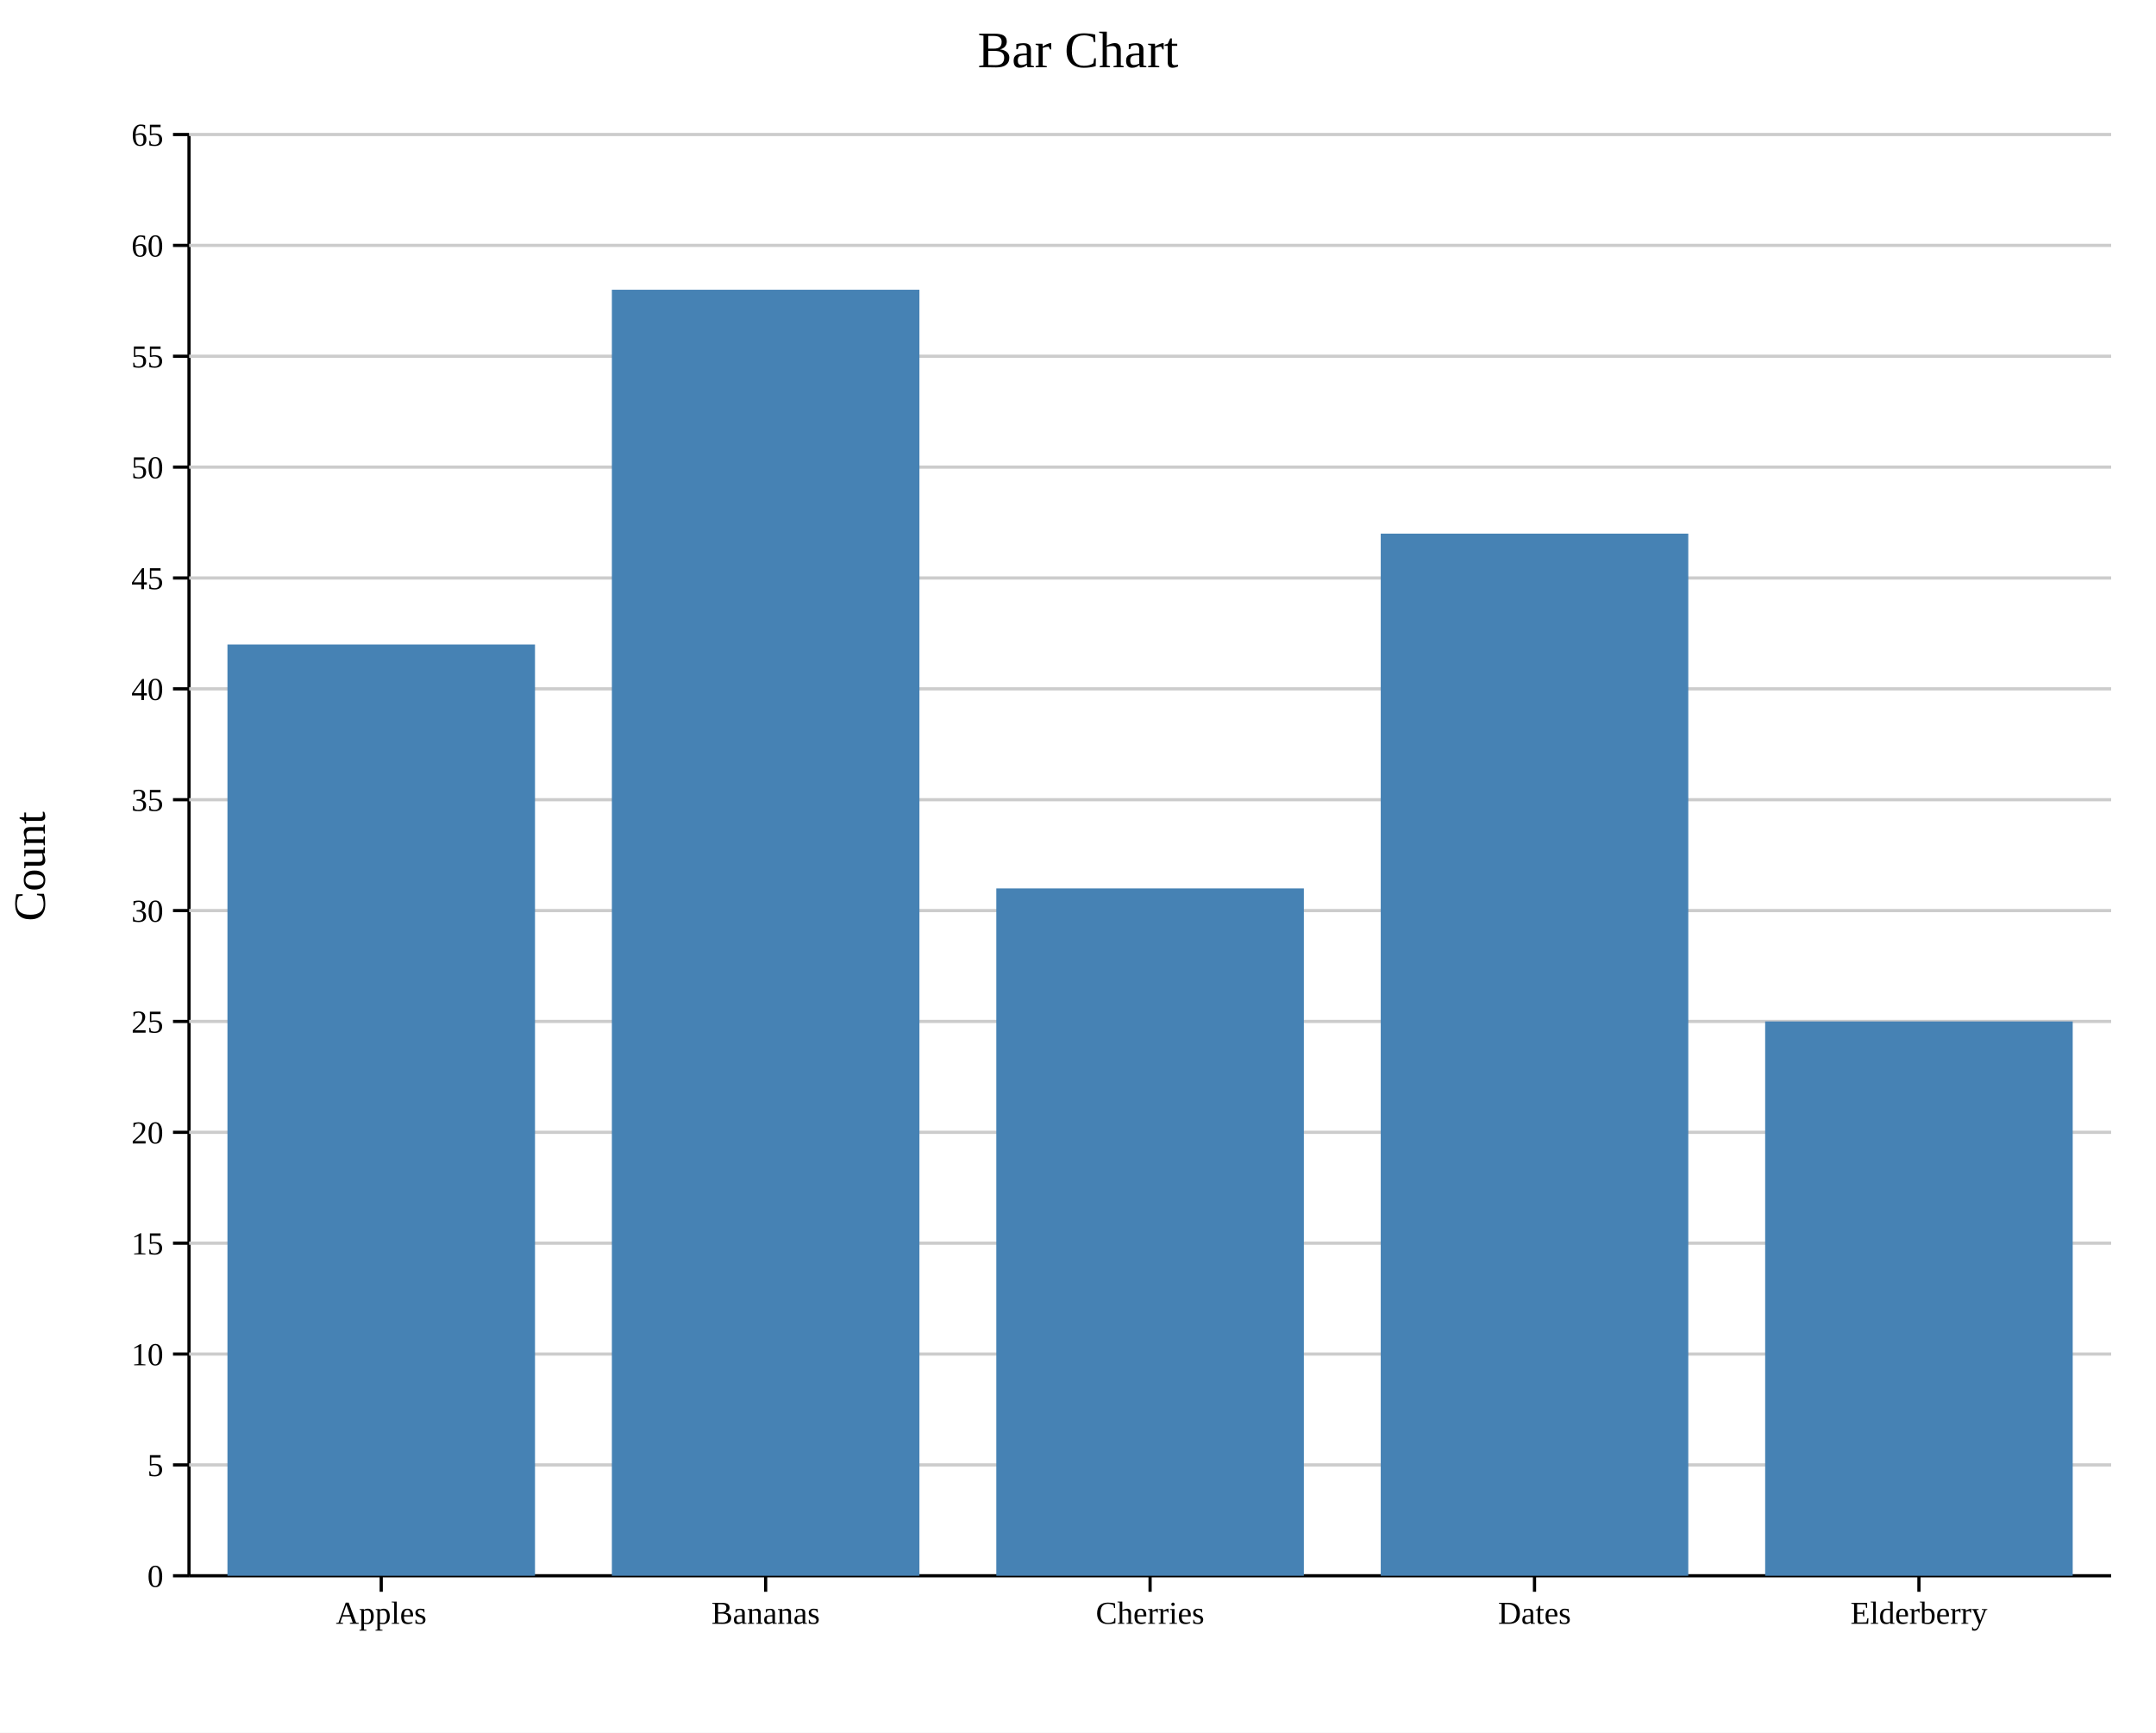
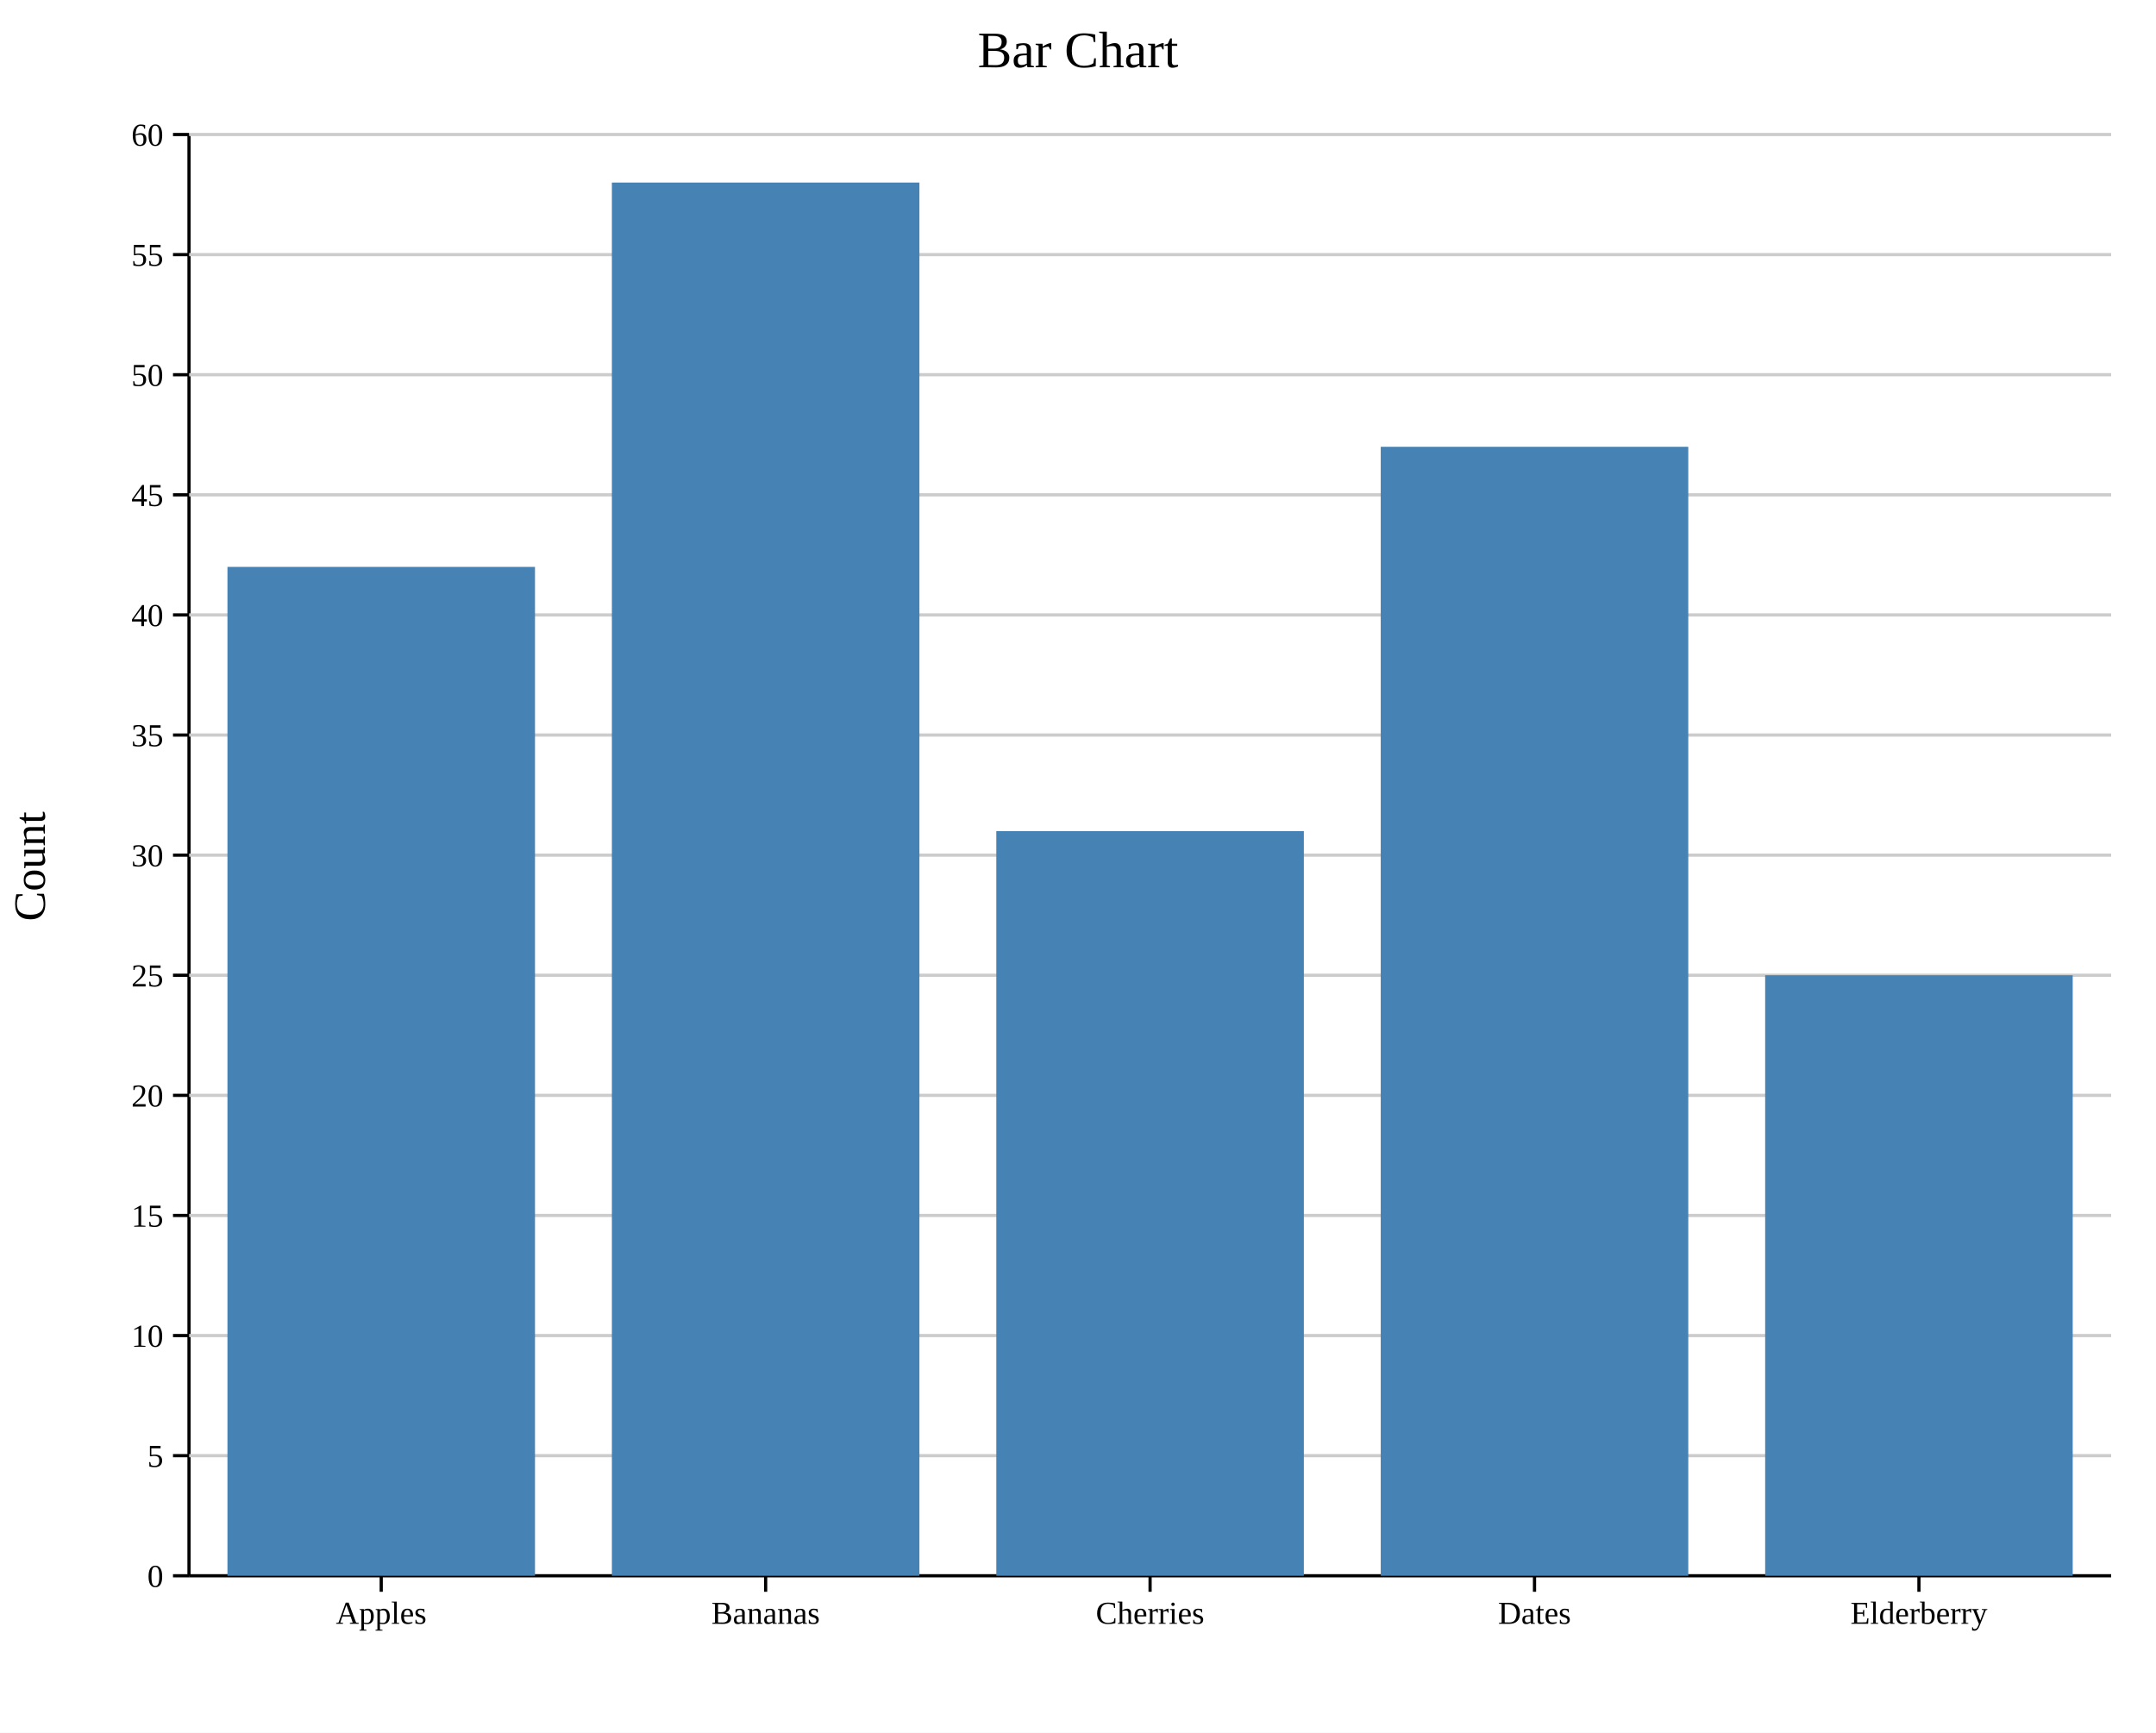
<svg xmlns="http://www.w3.org/2000/svg" width="673" height="541" fill="black">
  <rect width="100%" height="100%" fill="white" />
  <line x1="59" y1="492" x2="659" y2="492" stroke="black" stroke-width="1" />
  <line x1="59" y1="42" x2="59" y2="492" stroke="black" stroke-width="1" />
-   <line x1="59" y1="457.385" x2="659" y2="457.385" stroke="#ccc" stroke-width="1" />
-   <line x1="59" y1="422.769" x2="659" y2="422.769" stroke="#ccc" stroke-width="1" />
-   <line x1="59" y1="388.154" x2="659" y2="388.154" stroke="#ccc" stroke-width="1" />
-   <line x1="59" y1="353.538" x2="659" y2="353.538" stroke="#ccc" stroke-width="1" />
-   <line x1="59" y1="318.923" x2="659" y2="318.923" stroke="#ccc" stroke-width="1" />
-   <line x1="59" y1="284.308" x2="659" y2="284.308" stroke="#ccc" stroke-width="1" />
-   <line x1="59" y1="249.692" x2="659" y2="249.692" stroke="#ccc" stroke-width="1" />
-   <line x1="59" y1="215.077" x2="659" y2="215.077" stroke="#ccc" stroke-width="1" />
-   <line x1="59" y1="180.462" x2="659" y2="180.462" stroke="#ccc" stroke-width="1" />
-   <line x1="59" y1="145.846" x2="659" y2="145.846" stroke="#ccc" stroke-width="1" />
-   <line x1="59" y1="111.231" x2="659" y2="111.231" stroke="#ccc" stroke-width="1" />
-   <line x1="59" y1="76.615" x2="659" y2="76.615" stroke="#ccc" stroke-width="1" />
+   <line x1="59" y1="454.5" x2="659" y2="454.5" stroke="#ccc" stroke-width="1" />
+   <line x1="59" y1="417" x2="659" y2="417" stroke="#ccc" stroke-width="1" />
+   <line x1="59" y1="379.5" x2="659" y2="379.5" stroke="#ccc" stroke-width="1" />
+   <line x1="59" y1="342" x2="659" y2="342" stroke="#ccc" stroke-width="1" />
+   <line x1="59" y1="304.5" x2="659" y2="304.5" stroke="#ccc" stroke-width="1" />
+   <line x1="59" y1="267" x2="659" y2="267" stroke="#ccc" stroke-width="1" />
+   <line x1="59" y1="229.5" x2="659" y2="229.5" stroke="#ccc" stroke-width="1" />
+   <line x1="59" y1="192" x2="659" y2="192" stroke="#ccc" stroke-width="1" />
+   <line x1="59" y1="154.5" x2="659" y2="154.5" stroke="#ccc" stroke-width="1" />
+   <line x1="59" y1="117" x2="659" y2="117" stroke="#ccc" stroke-width="1" />
+   <line x1="59" y1="79.5" x2="659" y2="79.5" stroke="#ccc" stroke-width="1" />
  <line x1="59" y1="42" x2="659" y2="42" stroke="#ccc" stroke-width="1" />
  <text x="119" y="507" font-size="10" text-anchor="middle">Apples</text>
  <line x1="119" y1="492" x2="119" y2="497" stroke="black" stroke-width="1" />
  <text x="239" y="507" font-size="10" text-anchor="middle">Bananas</text>
  <line x1="239" y1="492" x2="239" y2="497" stroke="black" stroke-width="1" />
  <text x="359" y="507" font-size="10" text-anchor="middle">Cherries</text>
  <line x1="359" y1="492" x2="359" y2="497" stroke="black" stroke-width="1" />
  <text x="479" y="507" font-size="10" text-anchor="middle">Dates</text>
  <line x1="479" y1="492" x2="479" y2="497" stroke="black" stroke-width="1" />
  <text x="599" y="507" font-size="10" text-anchor="middle">Elderberry</text>
  <line x1="599" y1="492" x2="599" y2="497" stroke="black" stroke-width="1" />
  <line x1="54" y1="492" x2="59" y2="492" stroke="black" stroke-width="1" />
  <text x="51" y="495.5" font-size="10" text-anchor="end">0</text>
-   <line x1="54" y1="457.385" x2="59" y2="457.385" stroke="black" stroke-width="1" />
-   <text x="51" y="460.885" font-size="10" text-anchor="end">5</text>
-   <line x1="54" y1="422.769" x2="59" y2="422.769" stroke="black" stroke-width="1" />
-   <text x="51" y="426.269" font-size="10" text-anchor="end">10</text>
-   <line x1="54" y1="388.154" x2="59" y2="388.154" stroke="black" stroke-width="1" />
-   <text x="51" y="391.654" font-size="10" text-anchor="end">15</text>
-   <line x1="54" y1="353.538" x2="59" y2="353.538" stroke="black" stroke-width="1" />
-   <text x="51" y="357.038" font-size="10" text-anchor="end">20</text>
-   <line x1="54" y1="318.923" x2="59" y2="318.923" stroke="black" stroke-width="1" />
-   <text x="51" y="322.423" font-size="10" text-anchor="end">25</text>
-   <line x1="54" y1="284.308" x2="59" y2="284.308" stroke="black" stroke-width="1" />
-   <text x="51" y="287.808" font-size="10" text-anchor="end">30</text>
-   <line x1="54" y1="249.692" x2="59" y2="249.692" stroke="black" stroke-width="1" />
-   <text x="51" y="253.192" font-size="10" text-anchor="end">35</text>
-   <line x1="54" y1="215.077" x2="59" y2="215.077" stroke="black" stroke-width="1" />
-   <text x="51" y="218.577" font-size="10" text-anchor="end">40</text>
-   <line x1="54" y1="180.462" x2="59" y2="180.462" stroke="black" stroke-width="1" />
-   <text x="51" y="183.962" font-size="10" text-anchor="end">45</text>
-   <line x1="54" y1="145.846" x2="59" y2="145.846" stroke="black" stroke-width="1" />
-   <text x="51" y="149.346" font-size="10" text-anchor="end">50</text>
-   <line x1="54" y1="111.231" x2="59" y2="111.231" stroke="black" stroke-width="1" />
-   <text x="51" y="114.731" font-size="10" text-anchor="end">55</text>
-   <line x1="54" y1="76.615" x2="59" y2="76.615" stroke="black" stroke-width="1" />
-   <text x="51" y="80.115" font-size="10" text-anchor="end">60</text>
+   <line x1="54" y1="454.5" x2="59" y2="454.5" stroke="black" stroke-width="1" />
+   <text x="51" y="458" font-size="10" text-anchor="end">5</text>
+   <line x1="54" y1="417" x2="59" y2="417" stroke="black" stroke-width="1" />
+   <text x="51" y="420.5" font-size="10" text-anchor="end">10</text>
+   <line x1="54" y1="379.5" x2="59" y2="379.5" stroke="black" stroke-width="1" />
+   <text x="51" y="383" font-size="10" text-anchor="end">15</text>
+   <line x1="54" y1="342" x2="59" y2="342" stroke="black" stroke-width="1" />
+   <text x="51" y="345.5" font-size="10" text-anchor="end">20</text>
+   <line x1="54" y1="304.5" x2="59" y2="304.5" stroke="black" stroke-width="1" />
+   <text x="51" y="308" font-size="10" text-anchor="end">25</text>
+   <line x1="54" y1="267" x2="59" y2="267" stroke="black" stroke-width="1" />
+   <text x="51" y="270.5" font-size="10" text-anchor="end">30</text>
+   <line x1="54" y1="229.5" x2="59" y2="229.5" stroke="black" stroke-width="1" />
+   <text x="51" y="233" font-size="10" text-anchor="end">35</text>
+   <line x1="54" y1="192" x2="59" y2="192" stroke="black" stroke-width="1" />
+   <text x="51" y="195.5" font-size="10" text-anchor="end">40</text>
+   <line x1="54" y1="154.5" x2="59" y2="154.5" stroke="black" stroke-width="1" />
+   <text x="51" y="158" font-size="10" text-anchor="end">45</text>
+   <line x1="54" y1="117" x2="59" y2="117" stroke="black" stroke-width="1" />
+   <text x="51" y="120.5" font-size="10" text-anchor="end">50</text>
+   <line x1="54" y1="79.5" x2="59" y2="79.5" stroke="black" stroke-width="1" />
+   <text x="51" y="83" font-size="10" text-anchor="end">55</text>
  <line x1="54" y1="42" x2="59" y2="42" stroke="black" stroke-width="1" />
-   <text x="51" y="45.5" font-size="10" text-anchor="end">65</text>
+   <text x="51" y="45.5" font-size="10" text-anchor="end">60</text>
  <text x="14" y="270.5" font-size="14" text-anchor="middle" transform="rotate(-90,14,270.5)">Count</text>
  <text x="336.5" y="21" font-size="16" text-anchor="middle">Bar Chart</text>
-   <rect x="71" y="201.231" width="96" height="290.769" fill="steelblue" />
-   <rect x="191" y="90.462" width="96" height="401.538" fill="steelblue" />
-   <rect x="311" y="277.385" width="96" height="214.615" fill="steelblue" />
-   <rect x="431" y="166.615" width="96" height="325.385" fill="steelblue" />
-   <rect x="551" y="318.923" width="96" height="173.077" fill="steelblue" />
+   <rect x="71" y="177" width="96" height="315" fill="steelblue" />
+   <rect x="191" y="57" width="96" height="435" fill="steelblue" />
+   <rect x="311" y="259.5" width="96" height="232.5" fill="steelblue" />
+   <rect x="431" y="139.5" width="96" height="352.5" fill="steelblue" />
+   <rect x="551" y="304.5" width="96" height="187.5" fill="steelblue" />
</svg>
